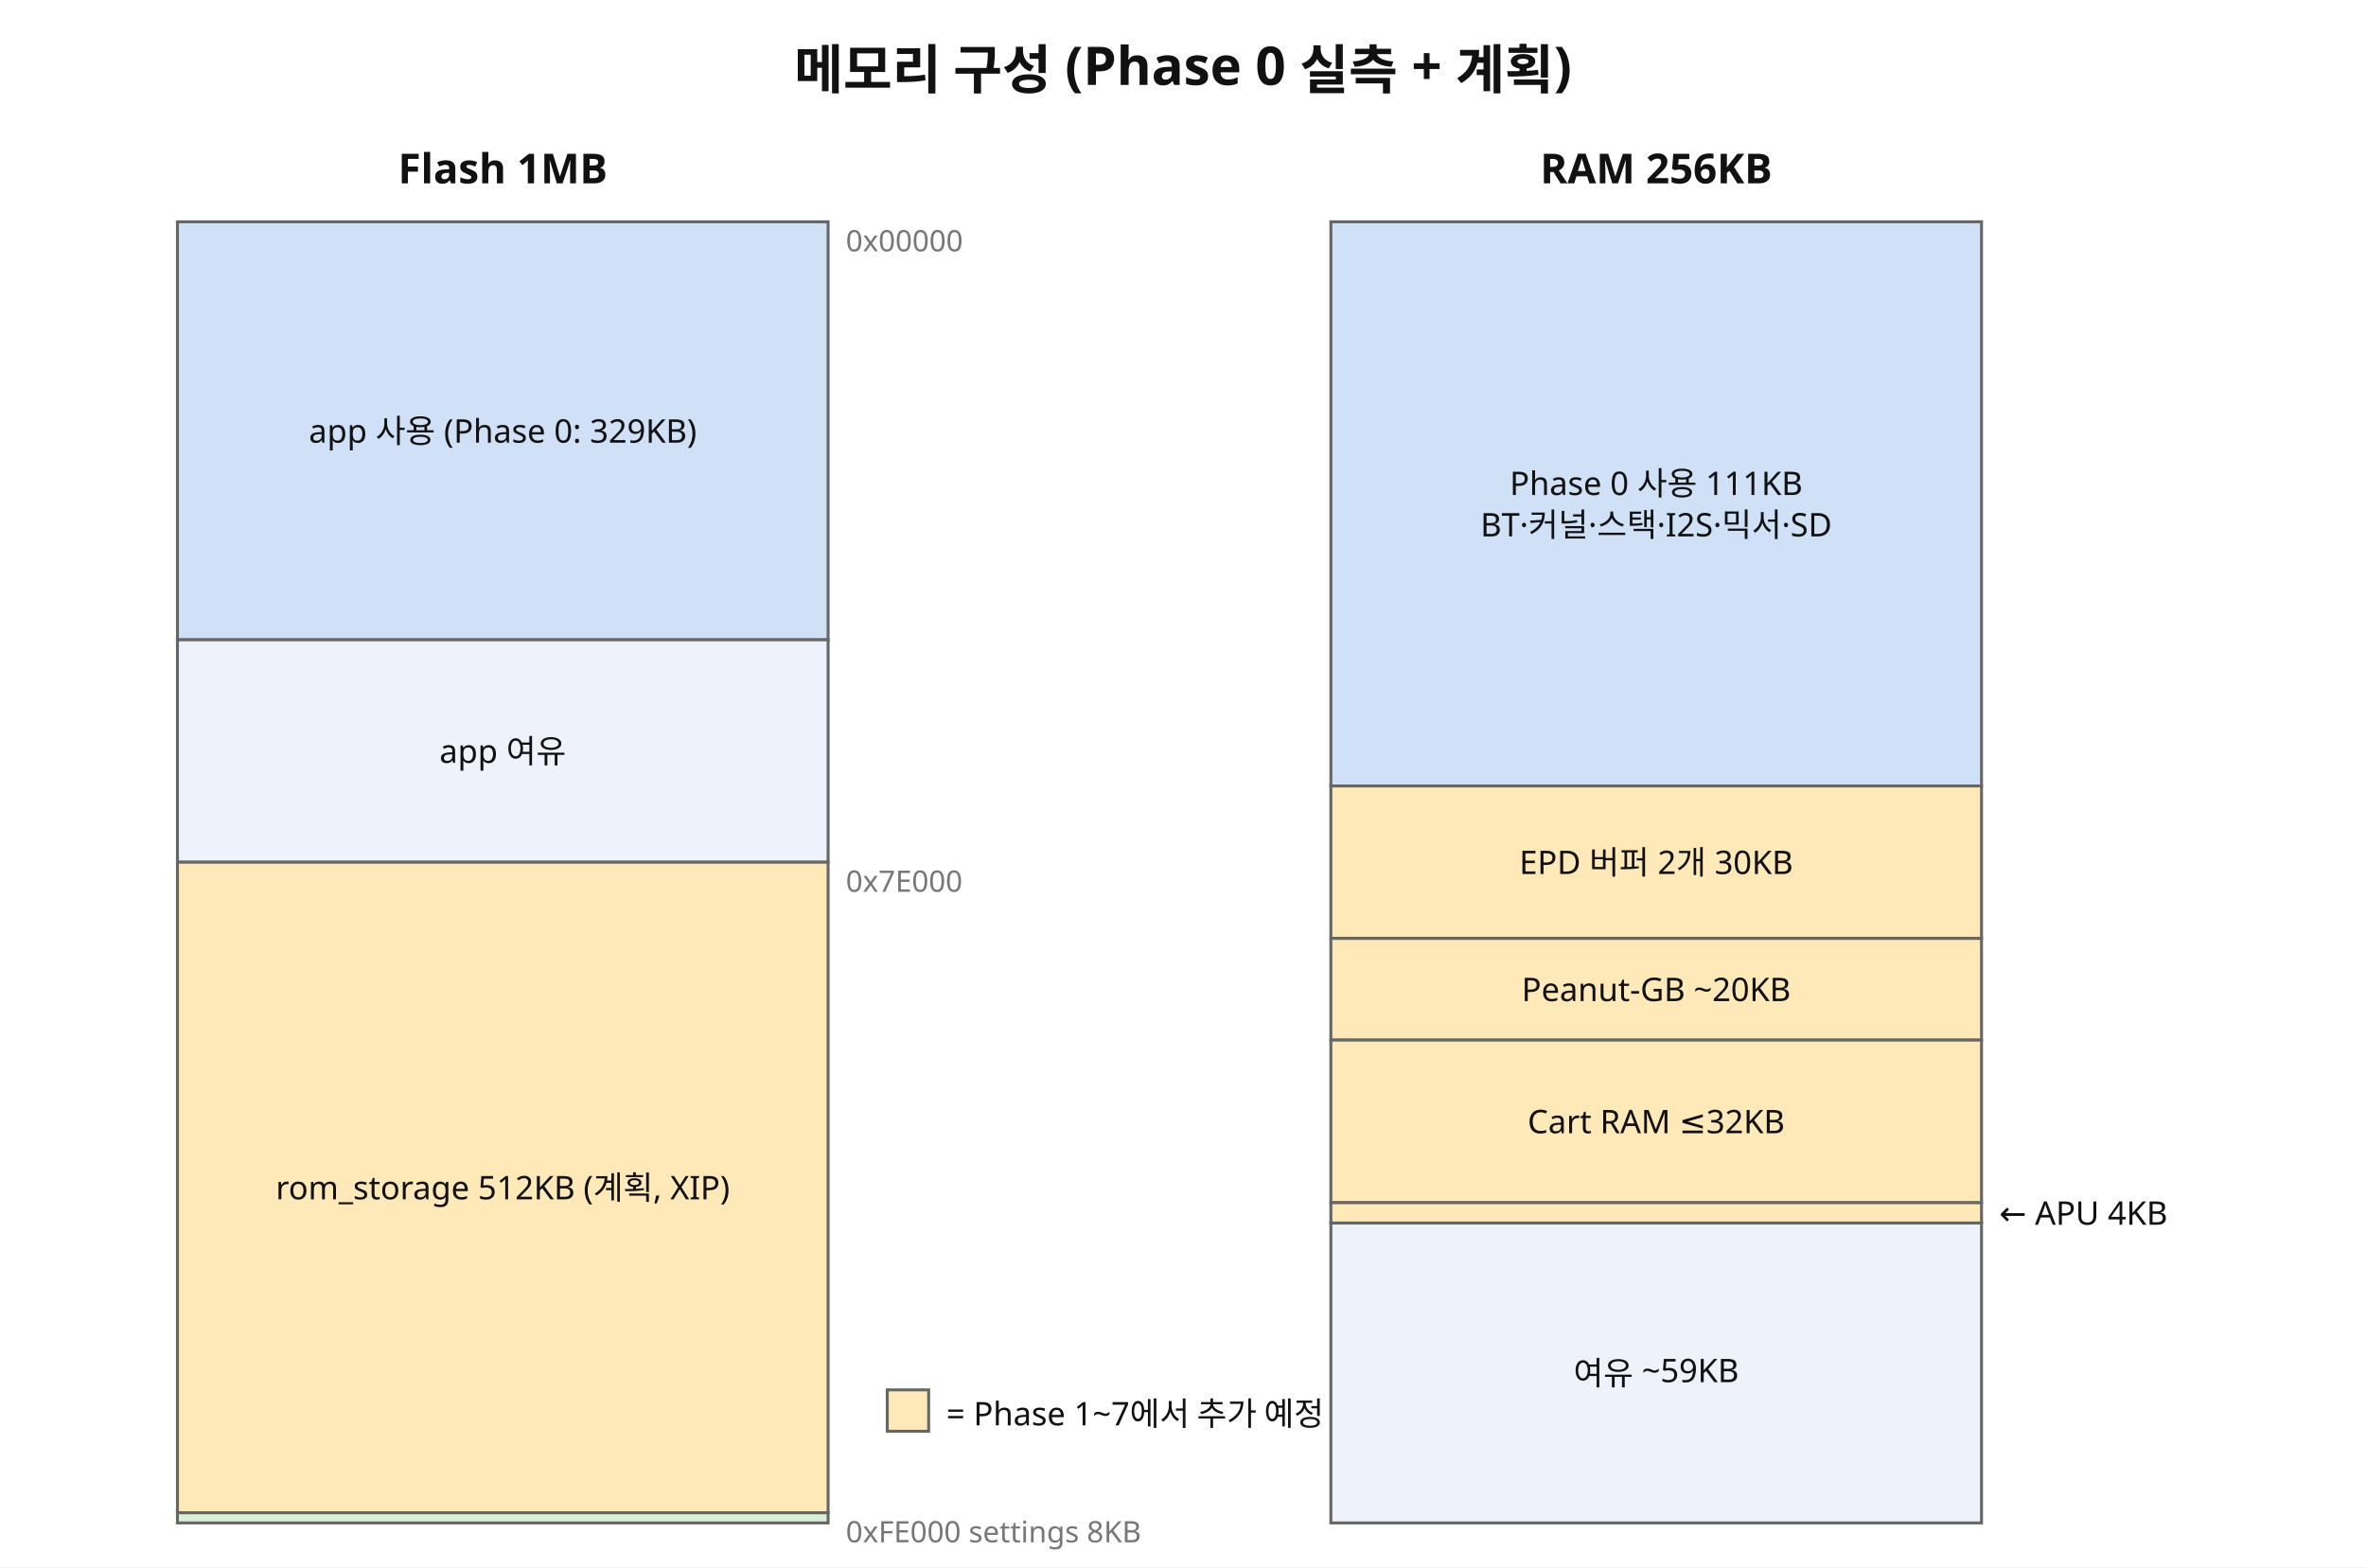
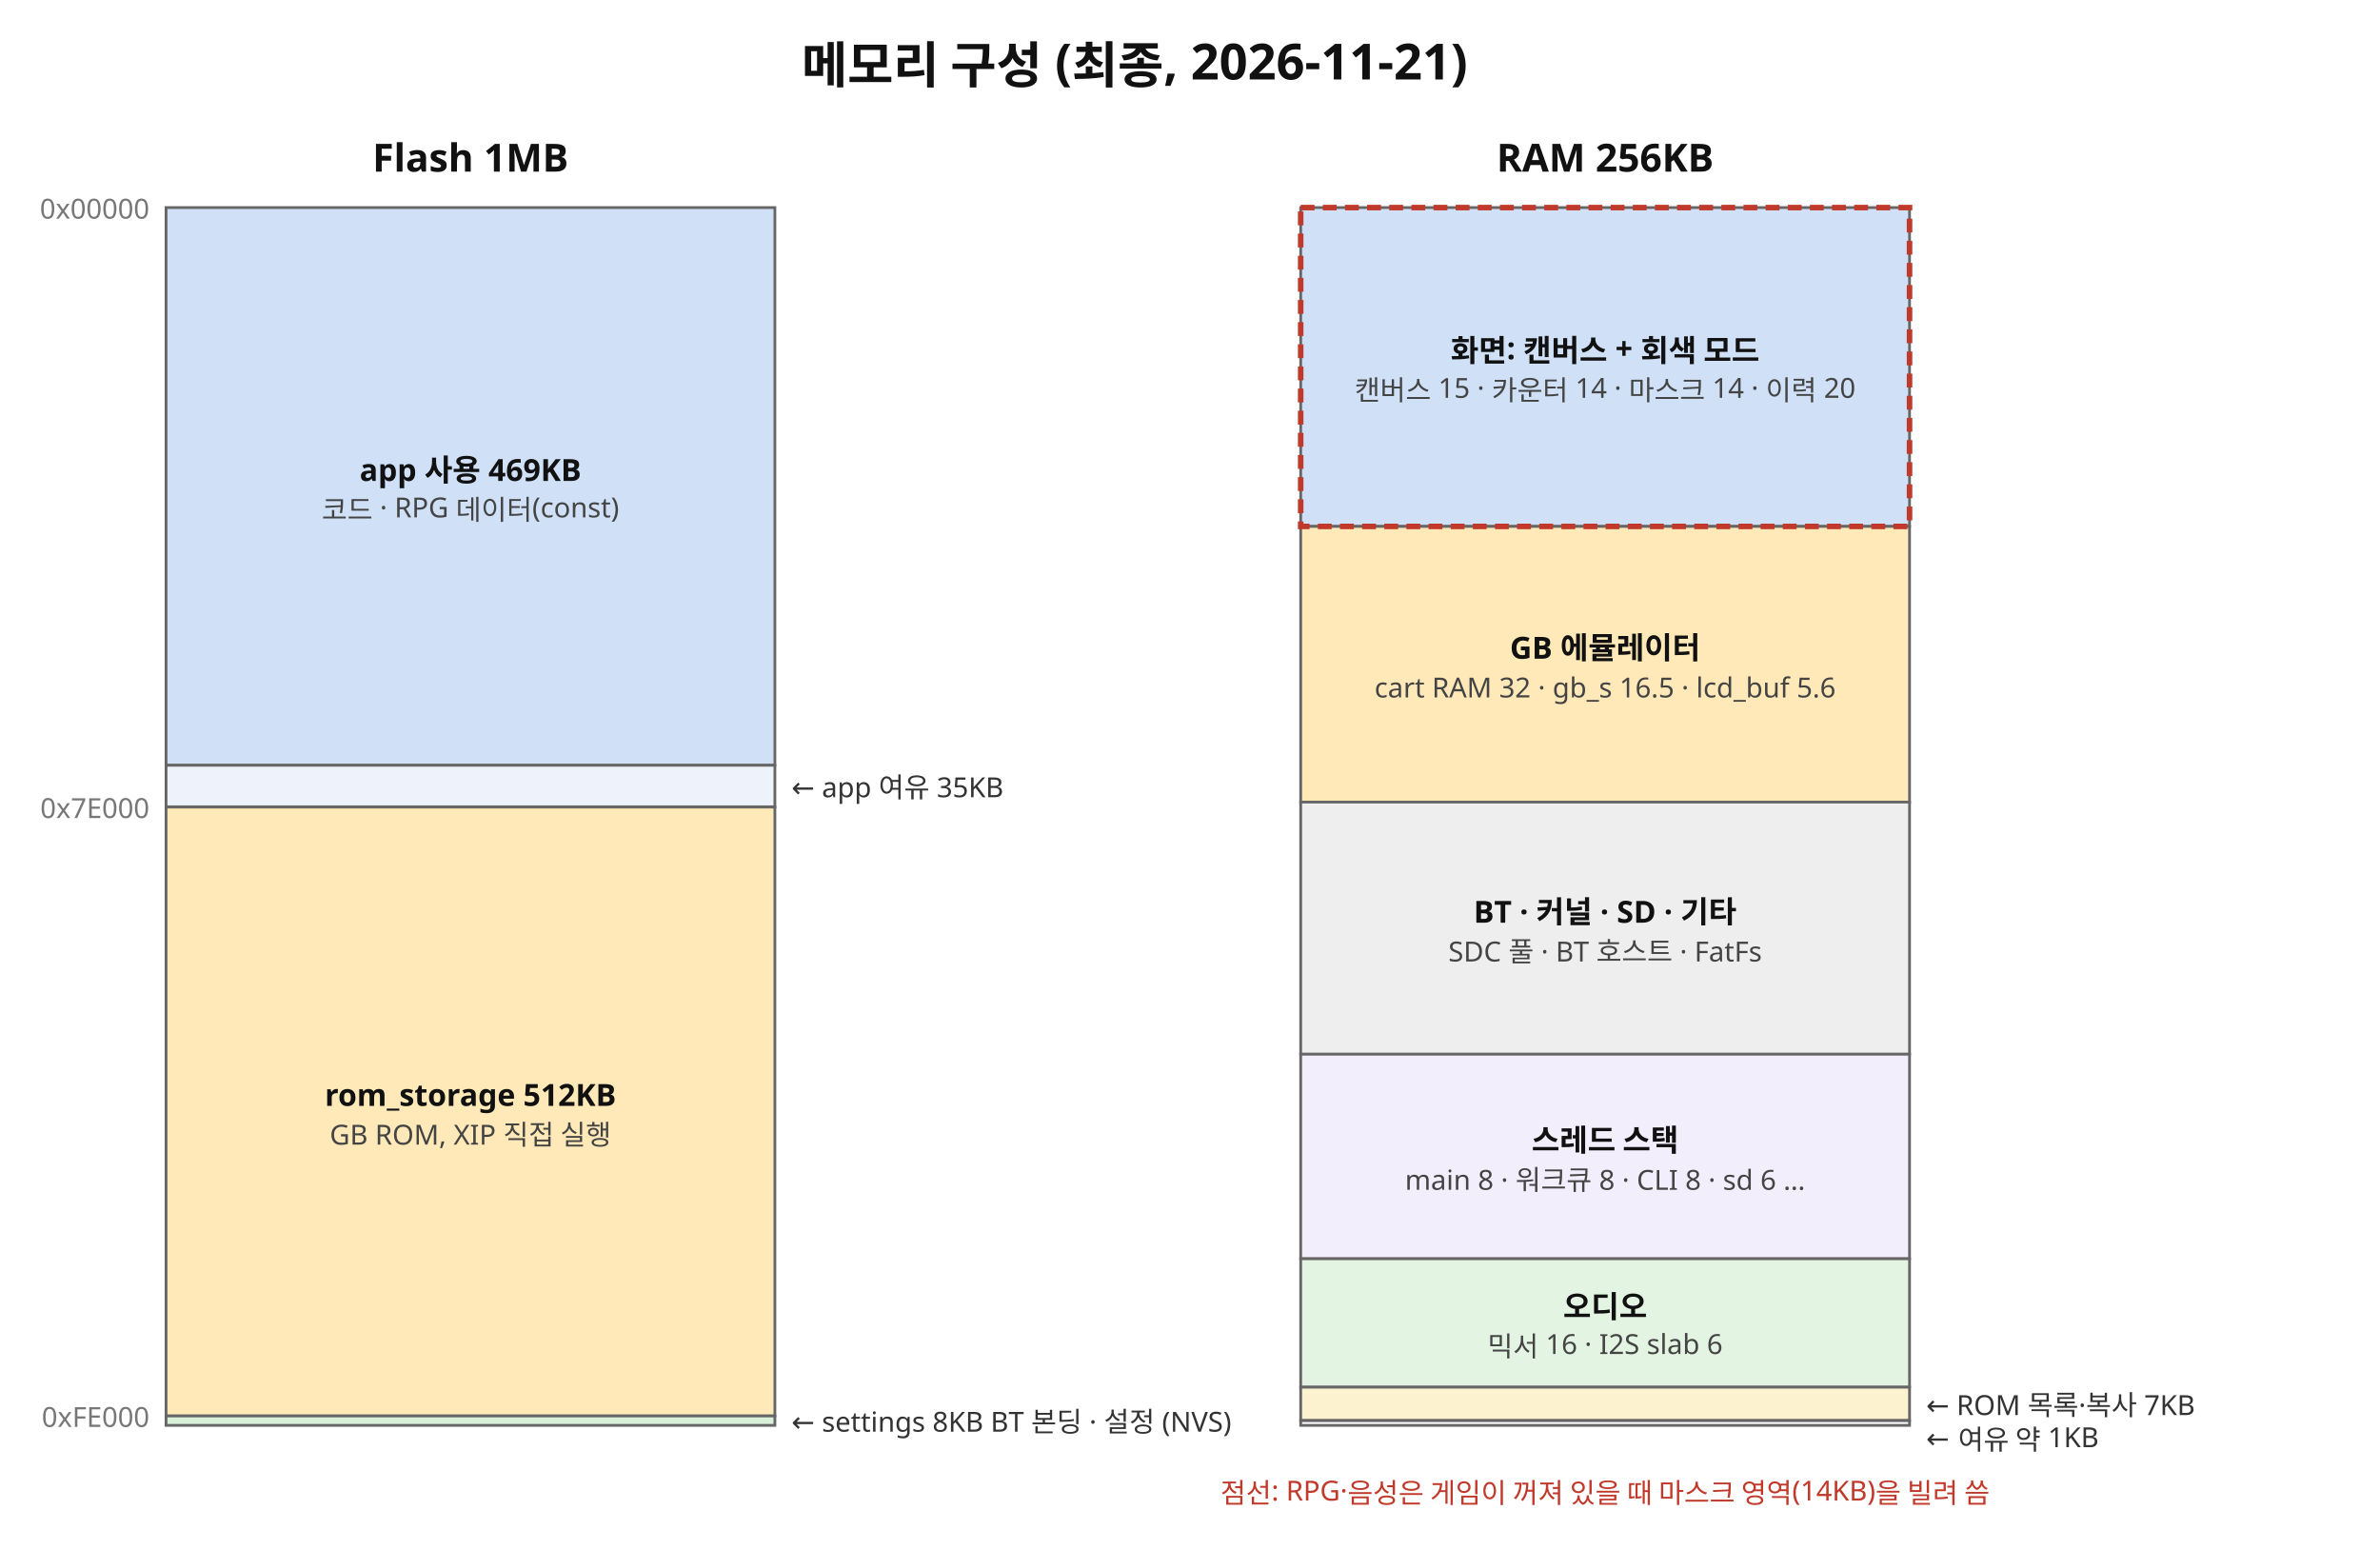
- <svg xmlns="http://www.w3.org/2000/svg" width="800" height="530" viewBox="0 0 800 530" font-family="Apple SD Gothic Neo, Malgun Gothic, Noto Sans KR, sans-serif">
-   <defs>
-     <marker id="a" viewBox="0 0 10 10" refX="9" refY="5" markerWidth="7" markerHeight="7" orient="auto-start-reverse">
-       <path d="M0,0 L10,5 L0,10 z" fill="#333" />
-     </marker>
-   </defs>
-   <rect width="800" height="530" fill="#ffffff" />
-   <text x="400" y="30" font-size="18" font-weight="bold" fill="#111" text-anchor="middle">메모리 구성 (Phase 0 실측 + 계획)</text>
+ <svg xmlns="http://www.w3.org/2000/svg" width="860" height="560" viewBox="0 0 860 560" font-family="Apple SD Gothic Neo, Malgun Gothic, Noto Sans KR, sans-serif">
+   <rect width="860" height="560" fill="#ffffff" />
+   <text x="410" y="30" font-size="18" font-weight="bold" fill="#111" text-anchor="middle">메모리 구성 (최종, 2026-11-21)</text>
  <text x="170" y="62" font-size="14" font-weight="bold" fill="#111" text-anchor="middle">Flash 1MB</text>
-   <rect x="60" y="75.0" width="220" height="141.367" fill="#cfe0f7" stroke="#666" />
-   <text x="170" y="149.684" font-size="11" font-weight="normal" fill="#111" text-anchor="middle">app 사용 (Phase 0: 329KB)</text>
-   <rect x="60" y="216.367" width="220" height="75.195" fill="#eef3fb" stroke="#666" />
-   <text x="170" y="257.965" font-size="11" font-weight="normal" fill="#111" text-anchor="middle">app 여유</text>
-   <rect x="60" y="291.562" width="220" height="220.0" fill="#ffe9b8" stroke="#666" />
-   <text x="170" y="405.562" font-size="11" font-weight="normal" fill="#111" text-anchor="middle">rom_storage 512KB (계획, XIP)</text>
-   <rect x="60" y="511.562" width="220" height="3.438" fill="#d8f0d8" stroke="#666" />
-   <text x="286" y="85.0" font-size="10" fill="#777">0x00000</text>
-   <text x="286" y="301.562" font-size="10" fill="#777">0x7E000</text>
-   <text x="286" y="521.562" font-size="10" fill="#777">0xFE000 settings 8KB</text>
-   <text x="560" y="62" font-size="14" font-weight="bold" fill="#111" text-anchor="middle">RAM 256KB</text>
-   <rect x="450" y="75.0" width="220" height="190.781" fill="#cfe0f7" stroke="#666" />
-   <text x="560.0" y="167.391" font-size="11" font-weight="normal" fill="#111" text-anchor="middle">Phase 0 사용 111KB</text>
-   <text x="560.0" y="181.391" font-size="11" font-weight="normal" fill="#111" text-anchor="middle">BT·커널·스택·I2S·믹서·SD</text>
-   <rect x="450" y="265.781" width="220" height="51.562" fill="#ffe9b8" stroke="#666" />
-   <text x="560.0" y="295.562" font-size="11" font-weight="normal" fill="#111" text-anchor="middle">EPD 버퍼 2개 30KB</text>
-   <rect x="450" y="317.344" width="220" height="34.375" fill="#ffe9b8" stroke="#666" />
-   <text x="560.0" y="338.531" font-size="11" font-weight="normal" fill="#111" text-anchor="middle">Peanut-GB ~20KB</text>
-   <rect x="450" y="351.719" width="220" height="55.0" fill="#ffe9b8" stroke="#666" />
-   <text x="560.0" y="383.219" font-size="11" font-weight="normal" fill="#111" text-anchor="middle">Cart RAM ≤32KB</text>
-   <rect x="450" y="406.719" width="220" height="6.875" fill="#ffe9b8" stroke="#666" />
-   <text x="676" y="414.156" font-size="11" fill="#111">← APU 4KB</text>
-   <rect x="450" y="413.594" width="220" height="101.406" fill="#eef3fb" stroke="#666" />
-   <text x="560.0" y="468.297" font-size="11" font-weight="normal" fill="#111" text-anchor="middle">여유 ~59KB</text>
-   <rect x="300" y="470" width="14" height="14" fill="#ffe9b8" stroke="#666" />
-   <text x="320" y="482" font-size="11" font-weight="normal" fill="#111" text-anchor="start">= Phase 1~7에서 추가 예정</text>
+   <rect x="60" y="75.0" width="220" height="201.5" fill="#cfe0f7" stroke="#666" />
+   <text x="170" y="173.762" font-size="11" font-weight="bold" fill="#111" text-anchor="middle">app 사용 469KB</text>
+   <text x="170" y="187.762" font-size="10" font-weight="normal" fill="#444" text-anchor="middle">코드 · RPG 데이터(const)</text>
+   <rect x="60" y="276.5" width="220" height="15.0" fill="#eef3fb" stroke="#666" />
+   <text x="286" y="288.043" font-size="10" font-weight="normal" fill="#333" text-anchor="start">← app 여유 35KB</text>
+   <rect x="60" y="291.6" width="220" height="220.0" fill="#ffe9b8" stroke="#666" />
+   <text x="170" y="399.562" font-size="11" font-weight="bold" fill="#111" text-anchor="middle">rom_storage 512KB</text>
+   <text x="170" y="413.562" font-size="10" font-weight="normal" fill="#444" text-anchor="middle">GB ROM, XIP 직접 실행</text>
+   <rect x="60" y="511.6" width="220" height="3.4" fill="#d8f0d8" stroke="#666" />
+   <text x="286" y="517.281" font-size="10" font-weight="normal" fill="#333" text-anchor="start">← settings 8KB BT 본딩 · 설정 (NVS)</text>
+   <text x="54" y="79.0" font-size="10" font-weight="normal" fill="#777" text-anchor="end">0x00000</text>
+   <text x="54" y="295.562" font-size="10" font-weight="normal" fill="#777" text-anchor="end">0x7E000</text>
+   <text x="54" y="515.562" font-size="10" font-weight="normal" fill="#777" text-anchor="end">0xFE000</text>
+   <text x="580" y="62" font-size="14" font-weight="bold" fill="#111" text-anchor="middle">RAM 256KB</text>
+   <rect x="470" y="75.0" width="220" height="115.2" fill="#cfe0f7" stroke="#666" />
+   <text x="580" y="130.578" font-size="11" font-weight="bold" fill="#111" text-anchor="middle">화면: 캔버스 + 회색 모드</text>
+   <text x="580" y="144.578" font-size="10" font-weight="normal" fill="#444" text-anchor="middle">캔버스 15 · 카운터 14 · 마스크 14 · 이력 20</text>
+   <rect x="470" y="190.2" width="220" height="99.7" fill="#ffe9b8" stroke="#666" />
+   <text x="580" y="238.0" font-size="11" font-weight="bold" fill="#111" text-anchor="middle">GB 에뮬레이터</text>
+   <text x="580" y="252.0" font-size="10" font-weight="normal" fill="#444" text-anchor="middle">cart RAM 32 · gb_s 16.5 · lcd_buf 5.6</text>
+   <rect x="470" y="289.8" width="220" height="91.1" fill="#eeeeee" stroke="#666" />
+   <text x="580" y="333.391" font-size="11" font-weight="bold" fill="#111" text-anchor="middle">BT · 커널 · SD · 기타</text>
+   <text x="580" y="347.391" font-size="10" font-weight="normal" fill="#444" text-anchor="middle">SDC 풀 · BT 호스트 · FatFs</text>
+   <rect x="470" y="380.9" width="220" height="73.9" fill="#f3eefb" stroke="#666" />
+   <text x="580" y="415.891" font-size="11" font-weight="bold" fill="#111" text-anchor="middle">스레드 스택</text>
+   <text x="580" y="429.891" font-size="10" font-weight="normal" fill="#444" text-anchor="middle">main 8 · 워크큐 8 · CLI 8 · sd 6 …</text>
+   <rect x="470" y="454.8" width="220" height="46.4" fill="#e3f4e3" stroke="#666" />
+   <text x="580" y="476.047" font-size="11" font-weight="bold" fill="#111" text-anchor="middle">오디오</text>
+   <text x="580" y="490.047" font-size="10" font-weight="normal" fill="#444" text-anchor="middle">믹서 16 · I2S slab 6</text>
+   <rect x="470" y="501.2" width="220" height="12.0" fill="#fdf2d0" stroke="#666" />
+   <text x="696" y="511.266" font-size="10" font-weight="normal" fill="#333" text-anchor="start">← ROM 목록·복사 7KB</text>
+   <rect x="470" y="513.3" width="220" height="1.7" fill="#ffffff" stroke="#666" />
+   <text x="696" y="523.266" font-size="10" font-weight="normal" fill="#333" text-anchor="start">← 여유 약 1KB</text>
+   <rect x="470" y="75" width="220" height="115.2" fill="none" stroke="#c0392b" stroke-width="2" stroke-dasharray="5,3" />
+   <text x="580" y="543" font-size="10" font-weight="normal" fill="#c0392b" text-anchor="middle">점선: RPG·음성은 게임이 꺼져 있을 때 마스크 영역(14KB)을 빌려 씀</text>
</svg>
